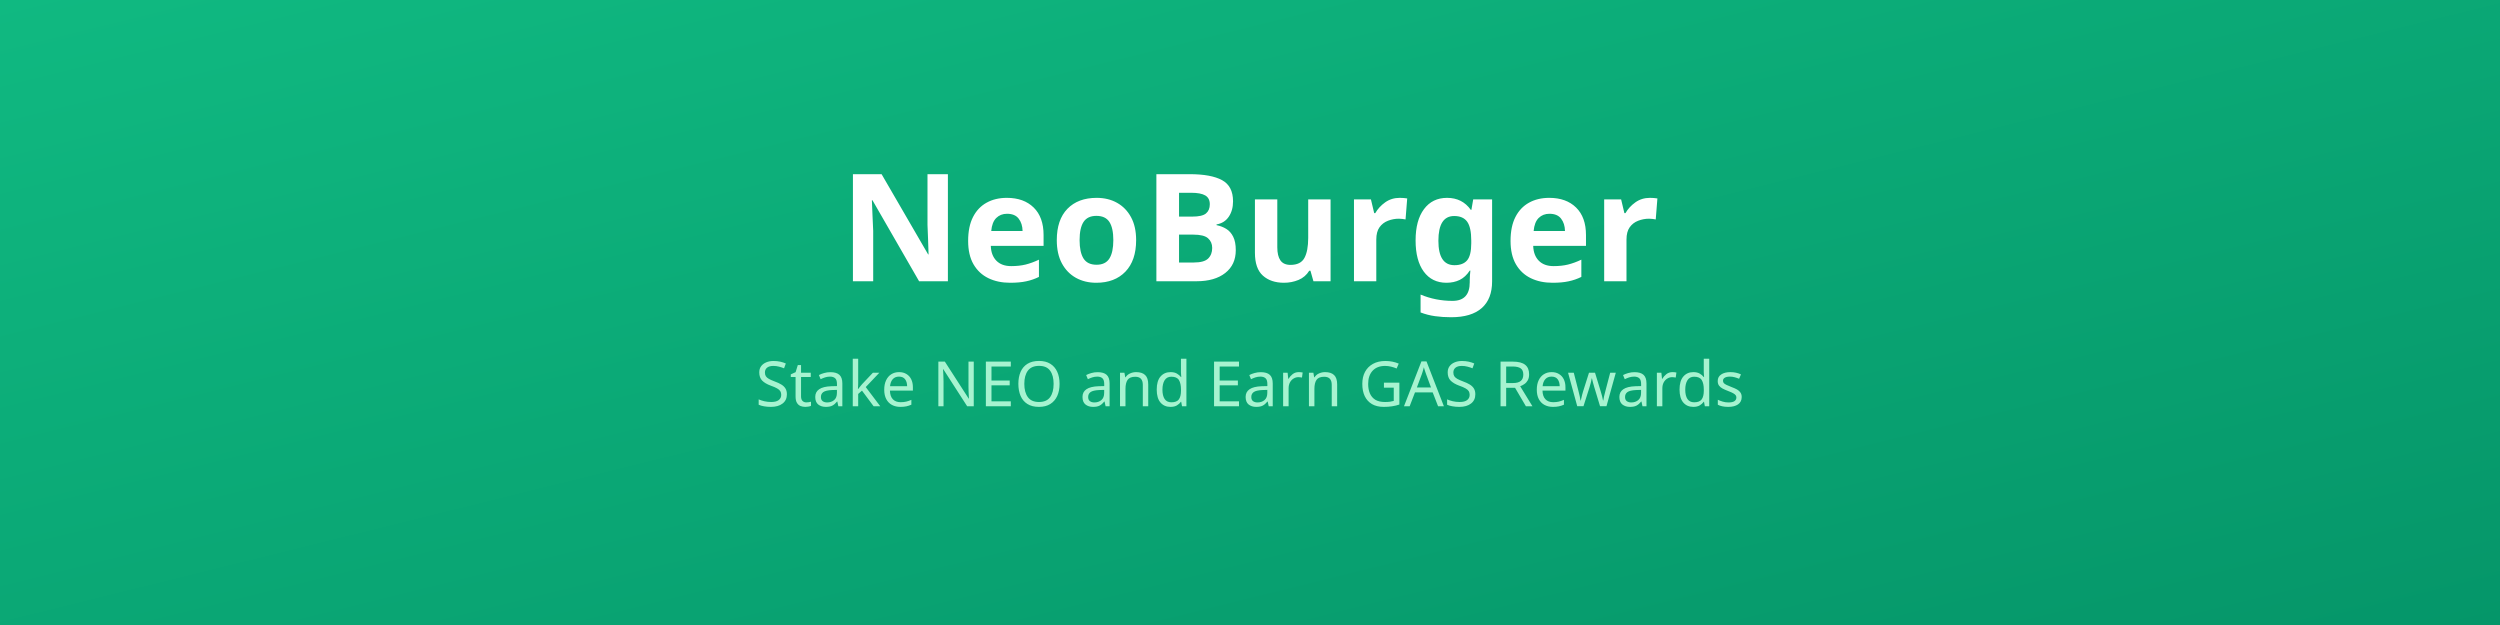
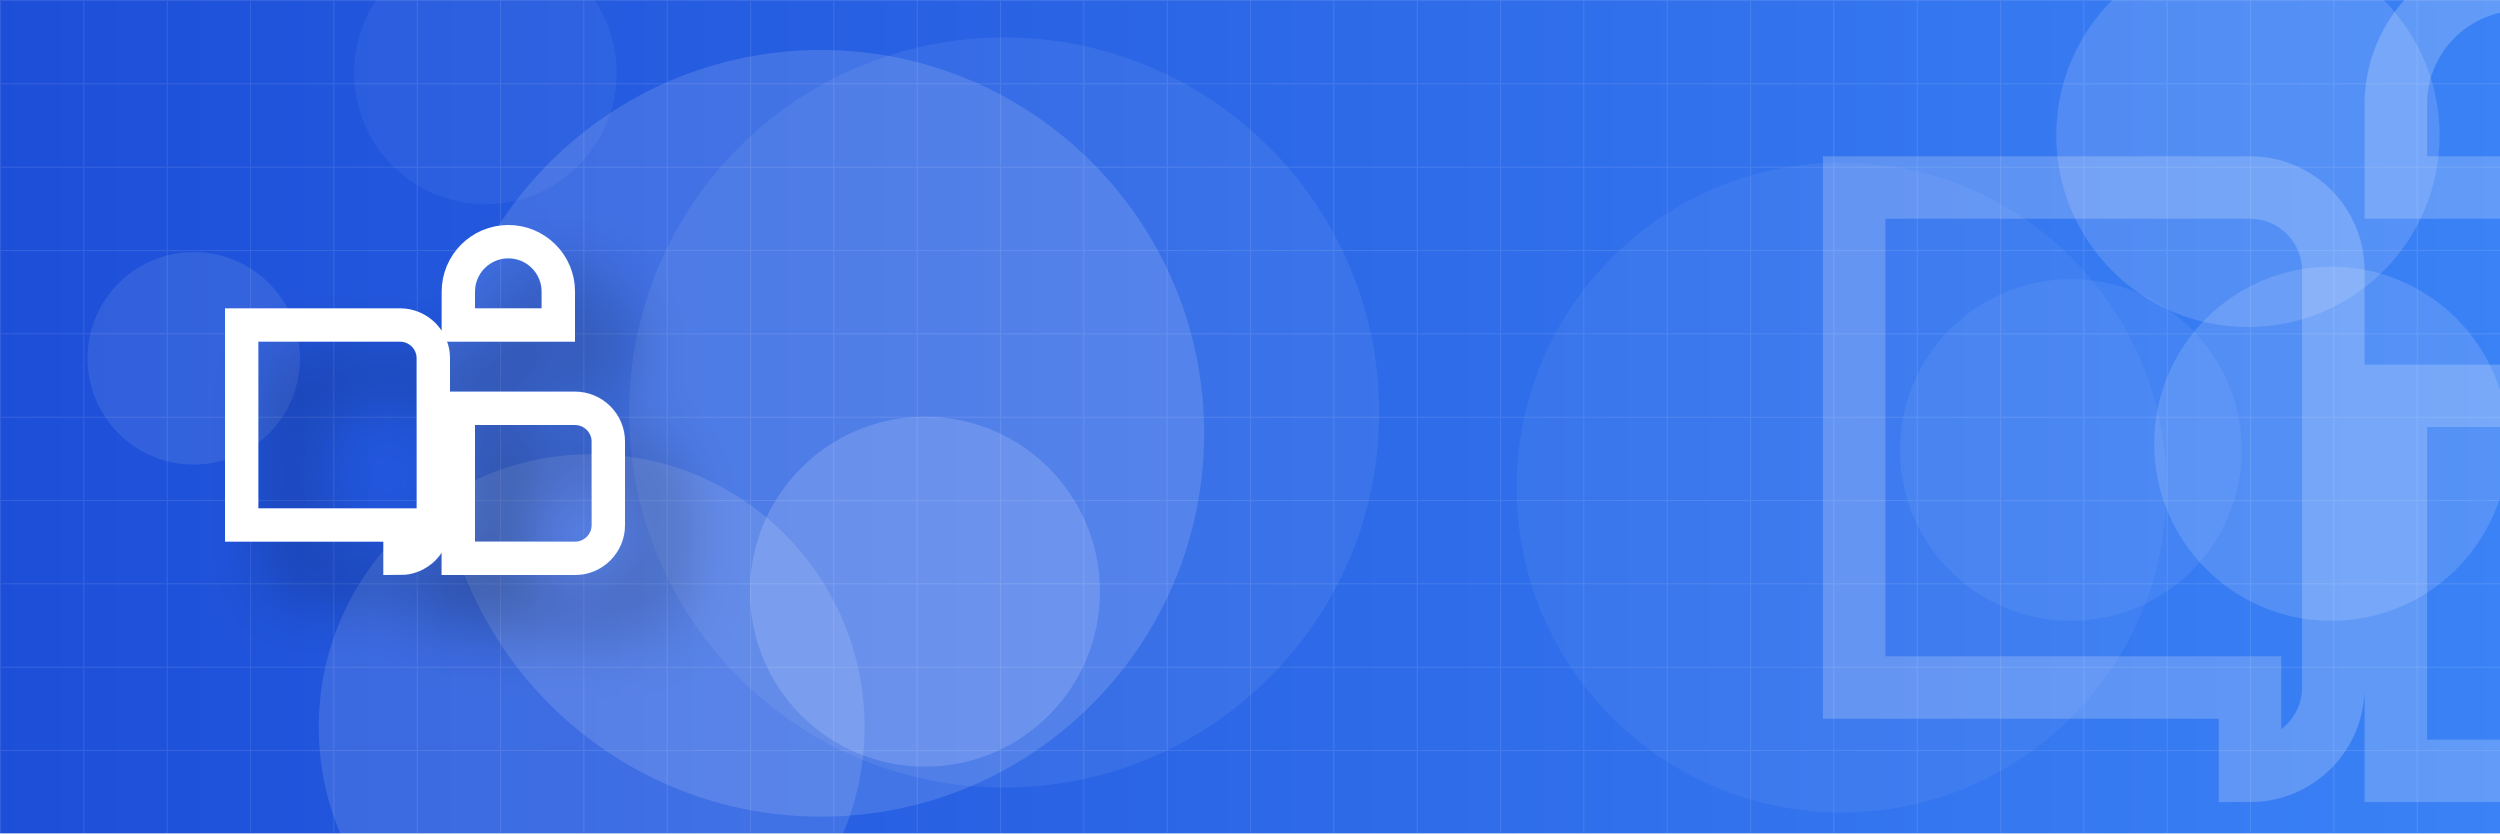
- <svg xmlns="http://www.w3.org/2000/svg" viewBox="0 0 800 200" fill="none">
+ <svg xmlns="http://www.w3.org/2000/svg" width="1200" height="400" viewBox="0 0 1200 400">
  <defs>
-     <linearGradient id="bg" x1="0%" y1="0%" x2="100%" y2="100%">
-       <stop offset="0%" style="stop-color:#10B981" />
-       <stop offset="100%" style="stop-color:#059669" />
+     <linearGradient id="bg" x1="0%" y1="0%" x2="100%" y2="0%">
+       <stop offset="0%" style="stop-color:#1d4ed8;stop-opacity:1" />
+       <stop offset="100%" style="stop-color:#3b82f6;stop-opacity:1" />
    </linearGradient>
+     <pattern id="grid" width="40" height="40" patternUnits="userSpaceOnUse">
+       <path d="M 40 0 L 0 0 0 40" fill="none" stroke="white" stroke-width="1" stroke-opacity="0.1" />
+     </pattern>
  </defs>
-   <rect width="800" height="200" fill="url(#bg)" />
-   <text x="400" y="90" font-size="48" fill="#fff" font-weight="bold" text-anchor="middle" font-family="system-ui">NeoBurger</text>
-   <text x="400" y="130" font-size="20" fill="#A7F3D0" text-anchor="middle" font-family="system-ui">Stake NEO and Earn GAS Rewards</text>
+   <rect width="1200" height="400" fill="url(#bg)" />
+   <rect width="1200" height="400" fill="url(#grid)" />
+   <circle cx="482" cy="198" r="180" fill="white" fill-opacity="0.07" />
+   <circle cx="444" cy="284" r="84" fill="white" fill-opacity="0.15" />
+   <circle cx="1119" cy="213" r="85" fill="white" fill-opacity="0.14" />
+   <circle cx="233" cy="35" r="63" fill="white" fill-opacity="0.05" />
+   <circle cx="994" cy="216" r="82" fill="white" fill-opacity="0.06" />
+   <circle cx="1079" cy="65" r="92" fill="white" fill-opacity="0.14" />
+   <circle cx="93" cy="172" r="51" fill="white" fill-opacity="0.09" />
+   <circle cx="284" cy="349" r="131" fill="white" fill-opacity="0.12" />
+   <circle cx="884" cy="234" r="156" fill="white" fill-opacity="0.05" />
+   <circle cx="394" cy="208" r="184" fill="white" fill-opacity="0.13" />
+   <g transform="translate(850, -50) scale(20)" stroke="white" stroke-width="1.5" fill="none" stroke-opacity="0.2">
+     <path d="M11.5 21a2 2 0 0 0 2-2V9a2 2 0 0 0-2-2H2v12h9.5z M22 21a2 2 0 0 0 2-2v-5a2 2 0 0 0-2-2h-7v9h7z M18 2a3 3 0 0 0-3 3v2h6V5a3 3 0 0 0-3-3z" />
+   </g>
+   <g transform="translate(100, 100) scale(8)" stroke="white" stroke-width="2" fill="none" filter="drop-shadow(3px 3px 2px rgba(0,0,0,0.3))">
+     <path d="M11.5 21a2 2 0 0 0 2-2V9a2 2 0 0 0-2-2H2v12h9.5z M22 21a2 2 0 0 0 2-2v-5a2 2 0 0 0-2-2h-7v9h7z M18 2a3 3 0 0 0-3 3v2h6V5a3 3 0 0 0-3-3z" />
+   </g>
</svg>
